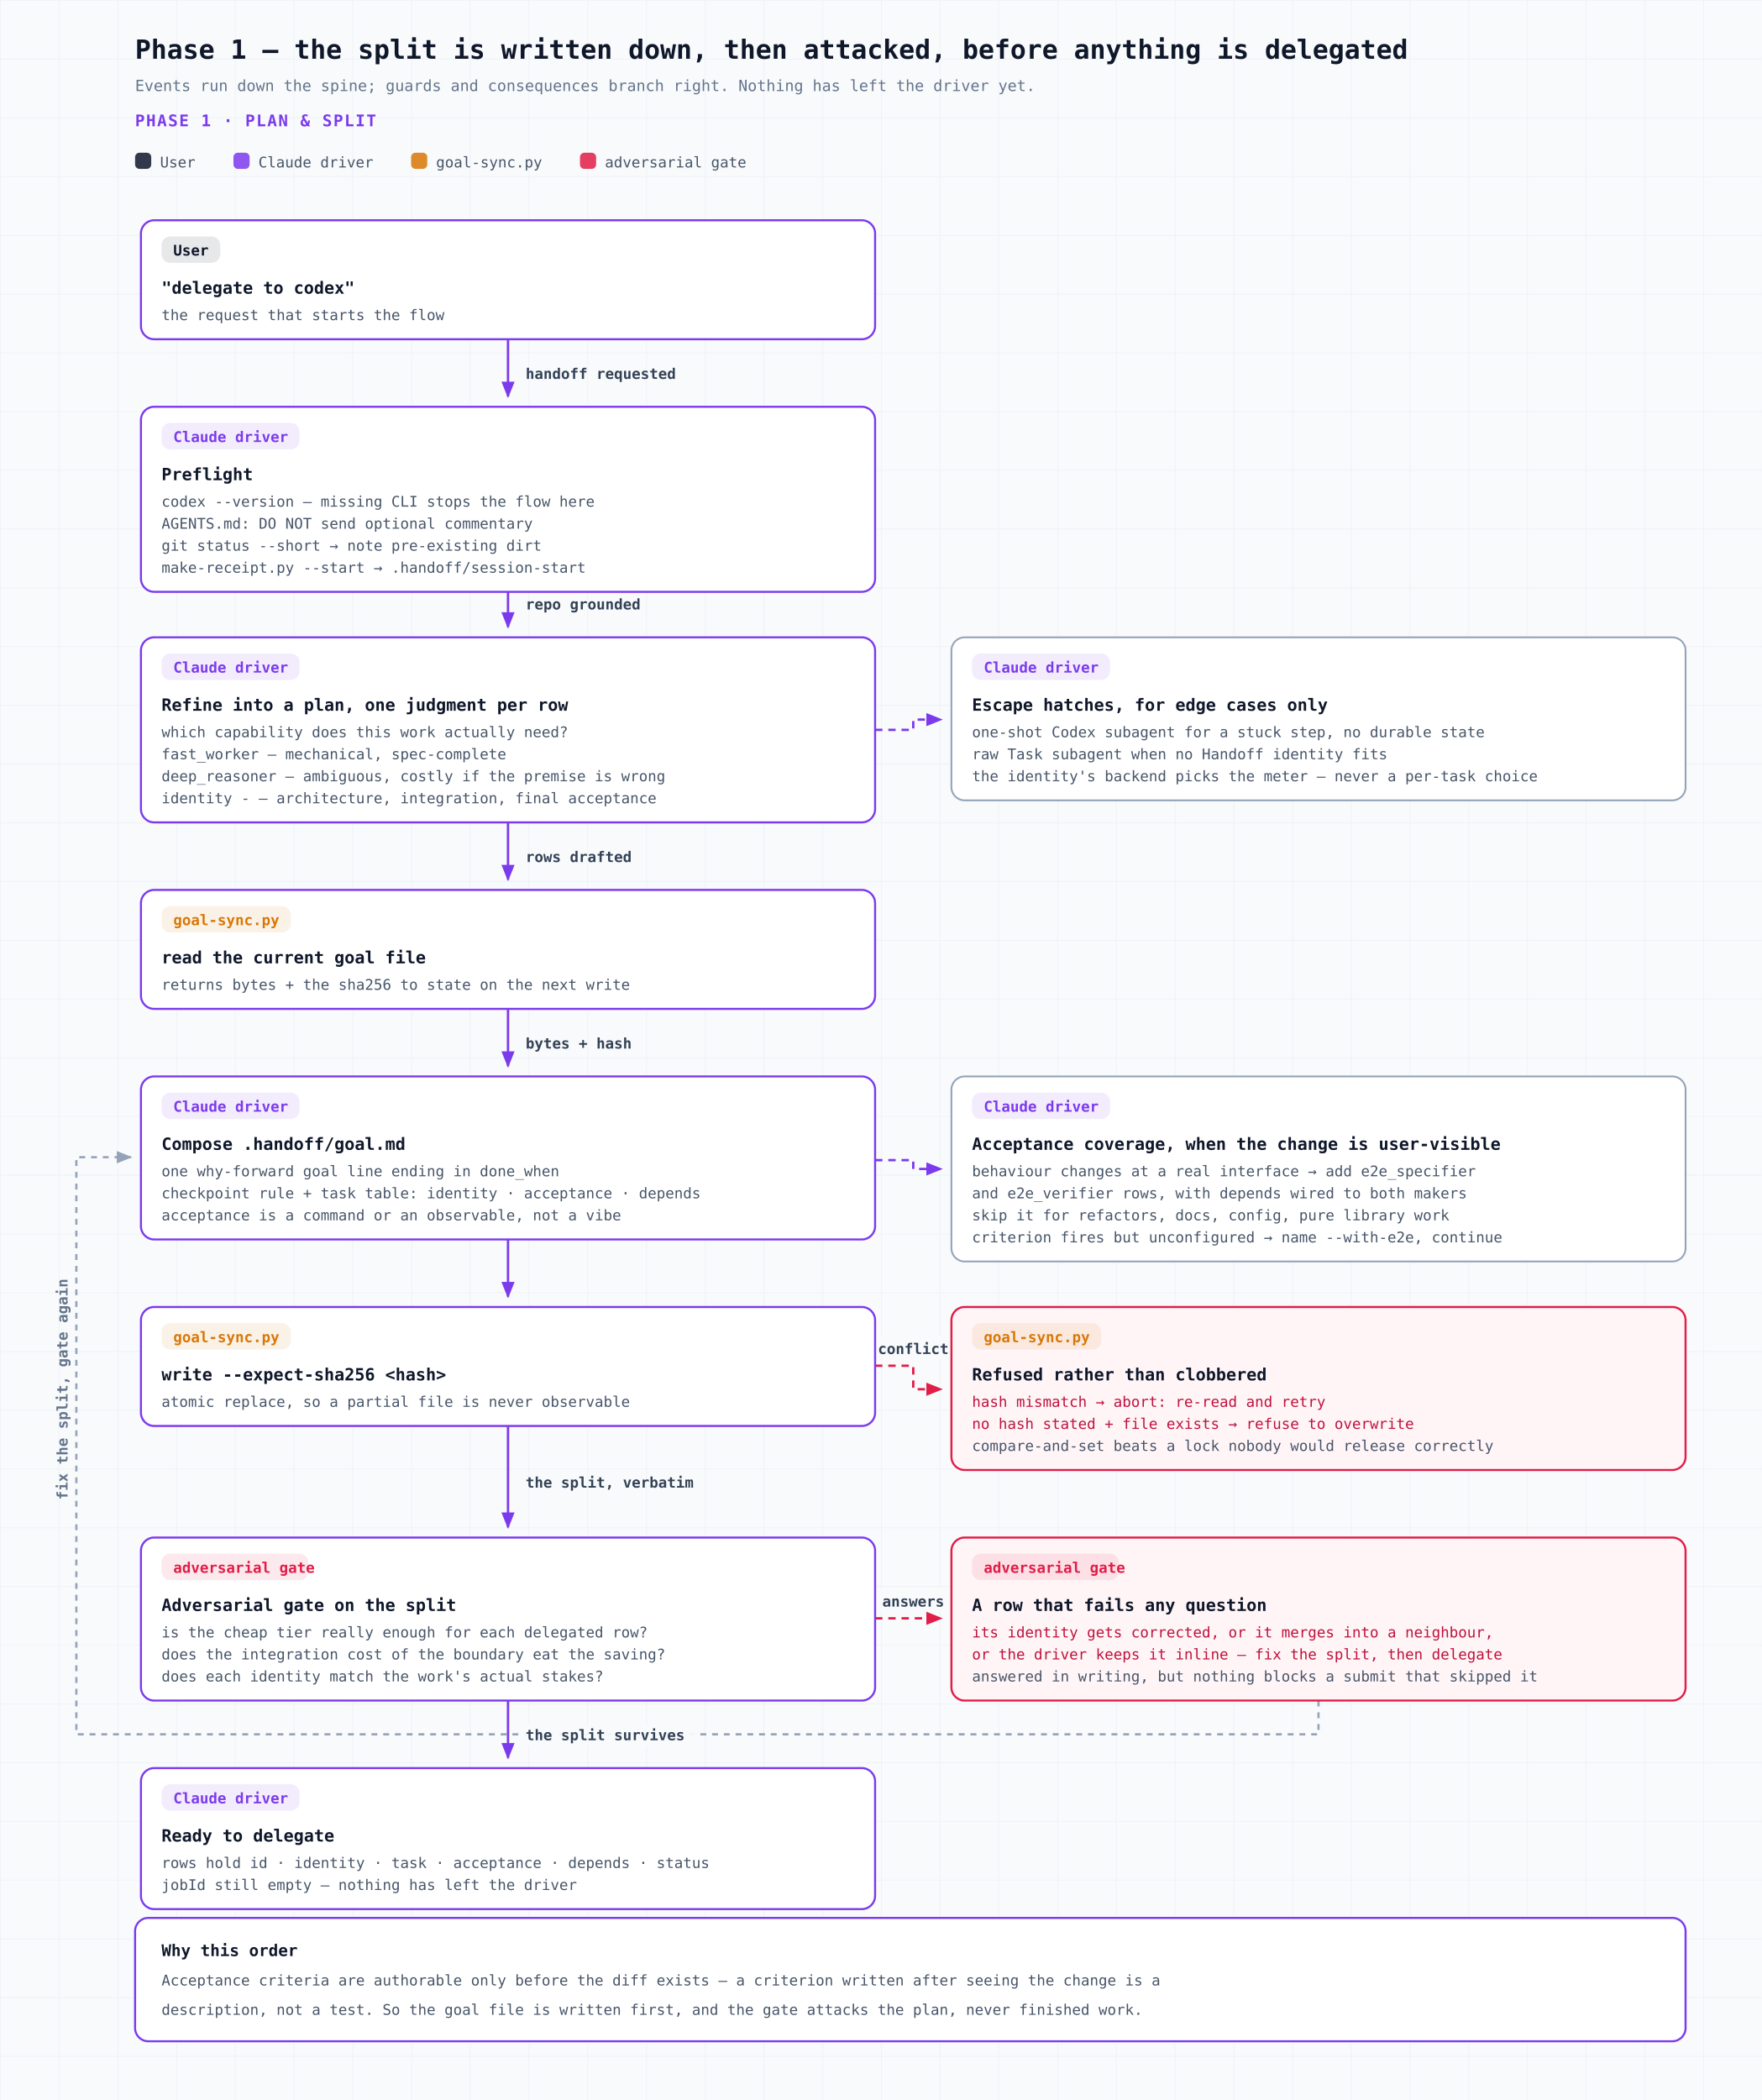
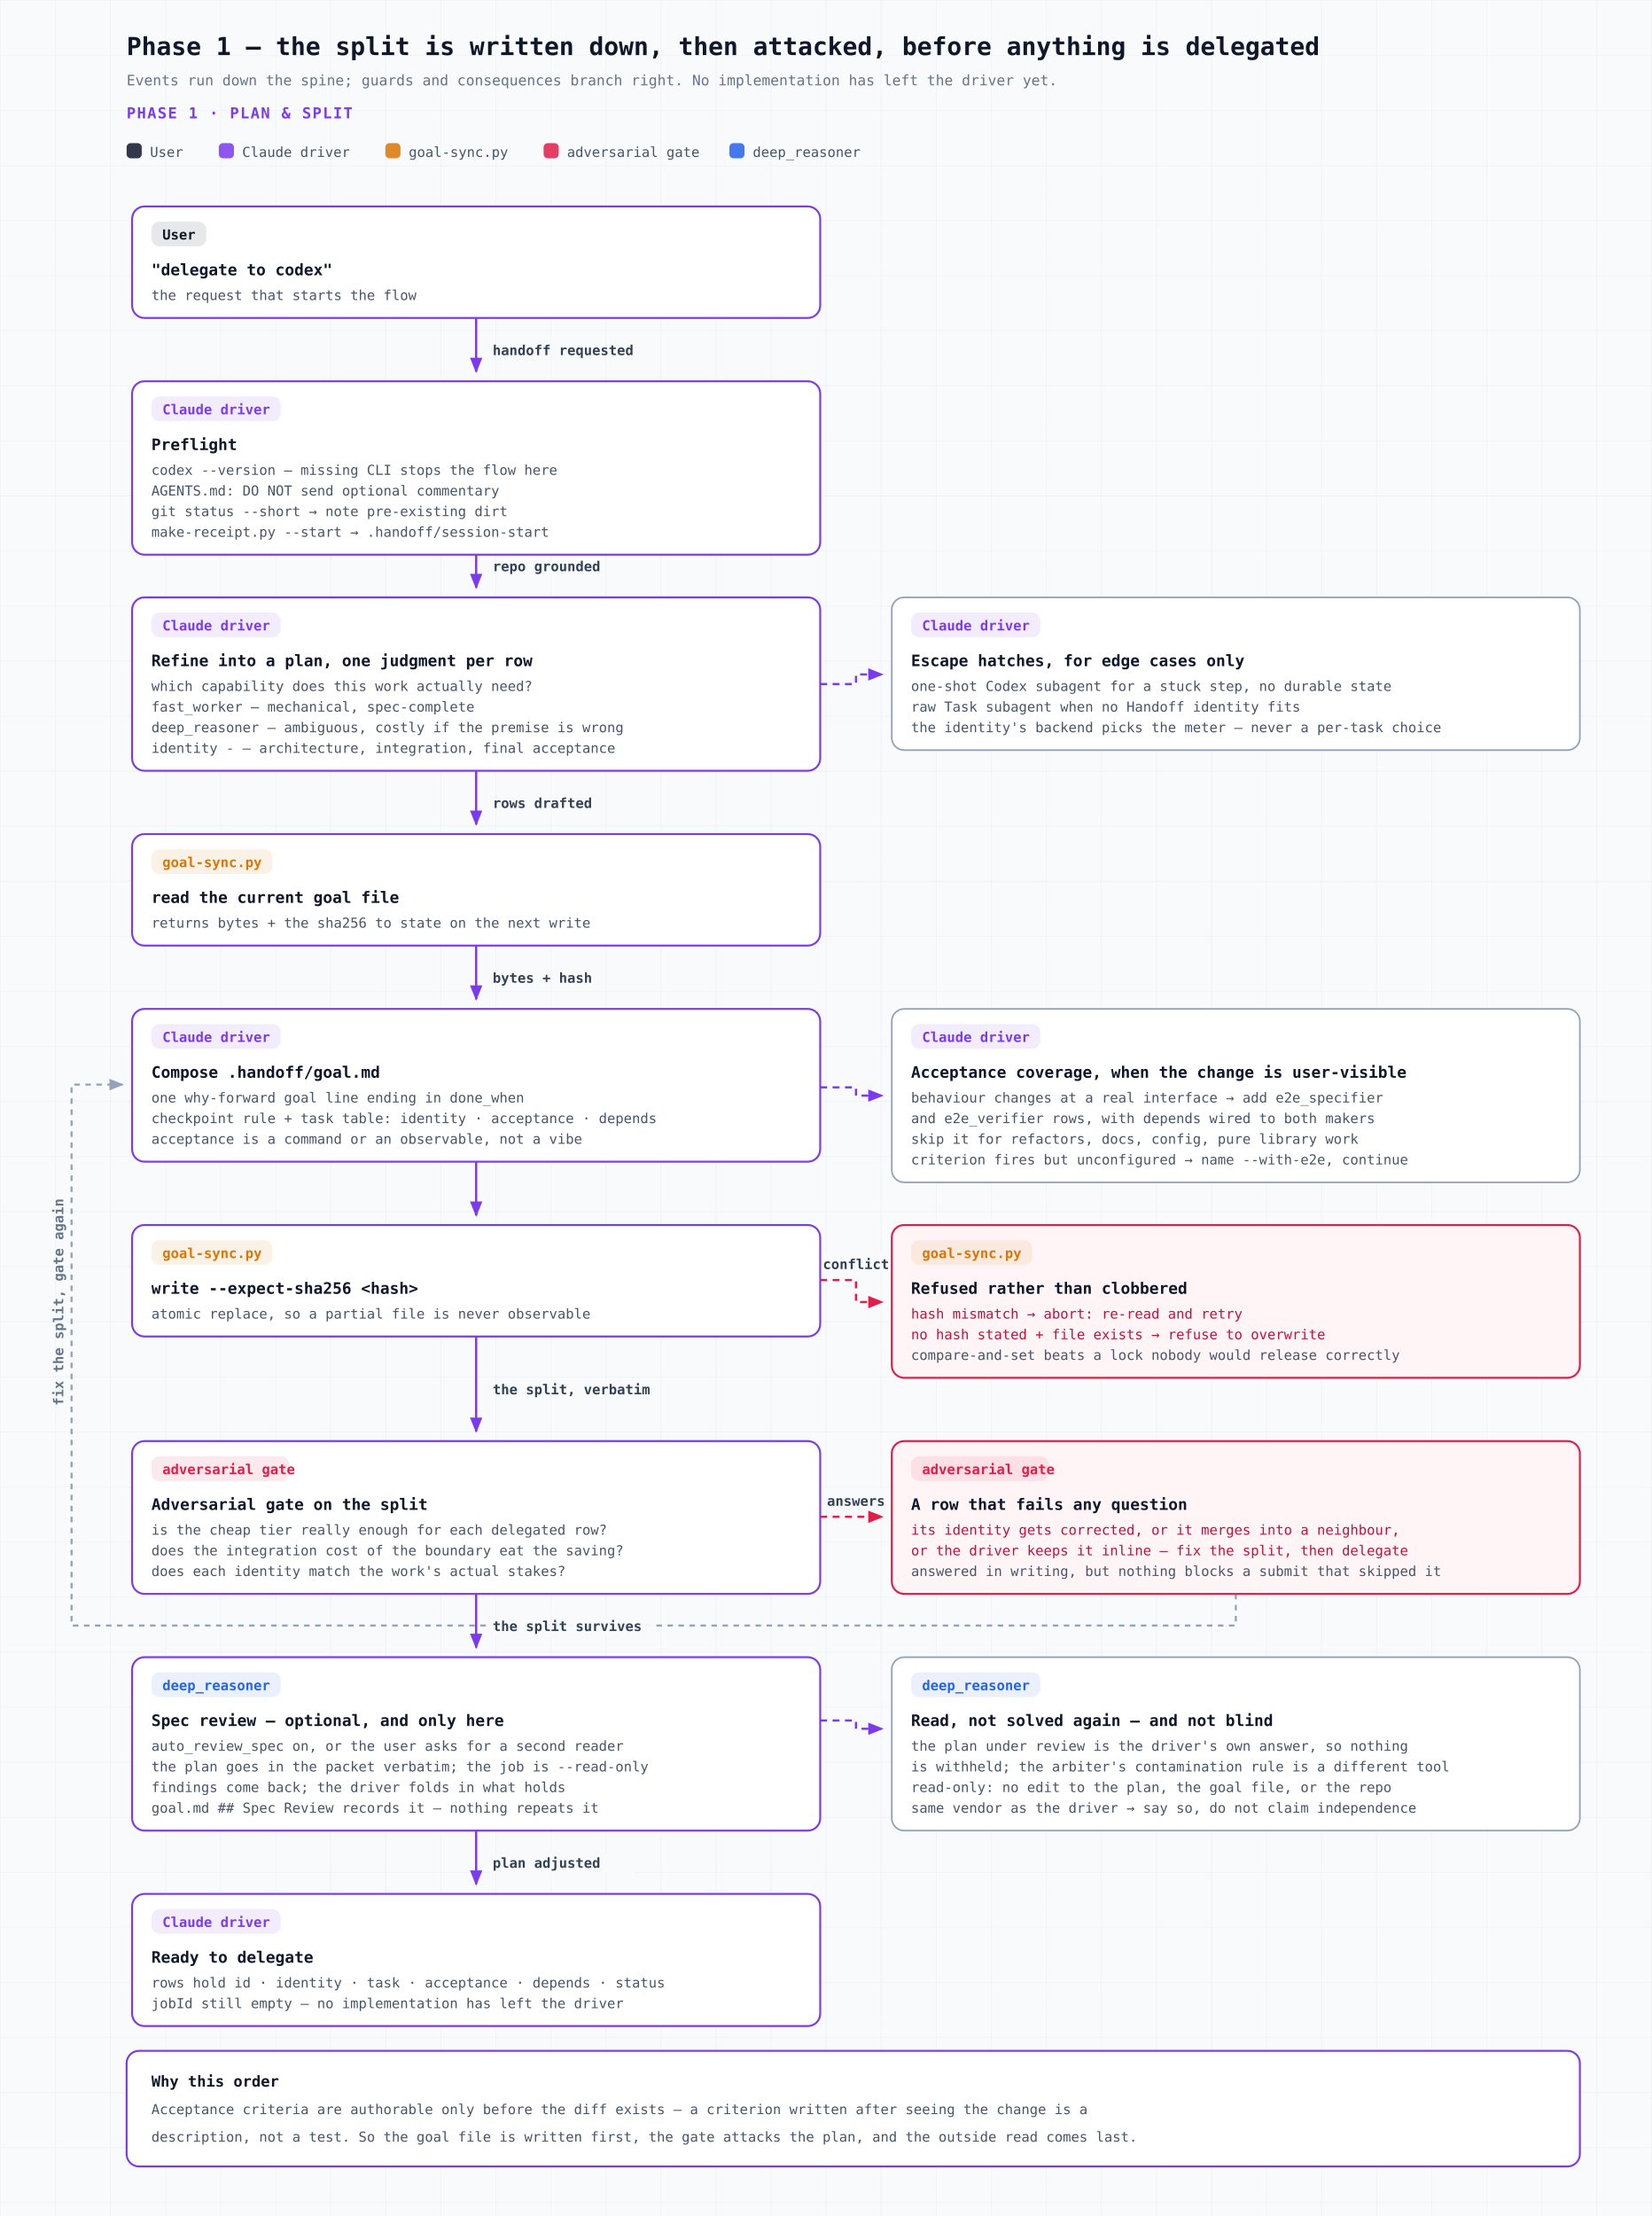
- <svg xmlns="http://www.w3.org/2000/svg" viewBox="0 0 1200 1430">
+ <svg xmlns="http://www.w3.org/2000/svg" viewBox="0 0 1200 1610">
  <style>
    text { font-family: 'JetBrains Mono', 'SF Mono', 'Cascadia Code', ui-monospace, monospace; }
    .title { font-size: 18px; font-weight: 700; fill: #0f172a; }
    .subtitle { font-size: 10.5px; fill: #64748b; }
    .phase { font-size: 11px; font-weight: 700; fill: #7c3aed; letter-spacing: 0.08em; }
    .pill { font-size: 10px; font-weight: 700; }
    .ntitle { font-size: 11.5px; font-weight: 700; fill: #0f172a; }
    .note { font-size: 10px; fill: #475569; }
    .warn { font-size: 10px; fill: #be123c; }
    .ev { font-size: 10px; font-weight: 700; fill: #334155; }
    .back { font-size: 10px; font-weight: 700; fill: #64748b; }
    .leg { font-size: 10px; fill: #475569; }
    .fhead { font-size: 11px; font-weight: 700; fill: #0f172a; }
  </style>
  <defs>
    <pattern id="grid" width="40" height="40" patternUnits="userSpaceOnUse">
      <path d="M 40 0 L 0 0 0 40" fill="none" stroke="#e6ebf2" stroke-width="0.5" />
    </pattern>
    <marker id="a" viewBox="0 0 10 10" refX="9" refY="5" markerWidth="7" markerHeight="7" orient="auto-start-reverse">
      <path d="M 0 1 L 10 5 L 0 9 z" fill="#7c3aed" />
    </marker>
    <marker id="ar" viewBox="0 0 10 10" refX="9" refY="5" markerWidth="7" markerHeight="7" orient="auto-start-reverse">
      <path d="M 0 1 L 10 5 L 0 9 z" fill="#e11d48" />
    </marker>
    <marker id="ag" viewBox="0 0 10 10" refX="9" refY="5" markerWidth="7" markerHeight="7" orient="auto-start-reverse">
      <path d="M 0 1 L 10 5 L 0 9 z" fill="#94a3b8" />
    </marker>
  </defs>
-   <rect width="1200" height="1430" fill="#f8fafc" />
-   <rect width="1200" height="1430" fill="url(#grid)" />
+   <rect width="1200" height="1610" fill="#f8fafc" />
+   <rect width="1200" height="1610" fill="url(#grid)" />
  <text x="92" y="40" class="title">Phase 1 — the split is written down, then attacked, before anything is delegated</text>
-   <text x="92" y="62" class="subtitle">Events run down the spine; guards and consequences branch right. Nothing has left the driver yet.</text>
+   <text x="92" y="62" class="subtitle">Events run down the spine; guards and consequences branch right. No implementation has left the driver yet.</text>
  <text x="92" y="86" class="phase">PHASE 1 · PLAN &amp; SPLIT</text>
  <rect x="92" y="104" width="11" height="11" rx="3" fill="#0f172a" opacity="0.85" />
  <text x="109" y="114" class="leg">User</text>
  <rect x="159.0" y="104" width="11" height="11" rx="3" fill="#7c3aed" opacity="0.85" />
  <text x="176.0" y="114" class="leg">Claude driver</text>
  <rect x="280.0" y="104" width="11" height="11" rx="3" fill="#d97706" opacity="0.85" />
  <text x="297.0" y="114" class="leg">goal-sync.py</text>
  <rect x="395.0" y="104" width="11" height="11" rx="3" fill="#e11d48" opacity="0.85" />
  <text x="412.0" y="114" class="leg">adversarial gate</text>
+   <rect x="530.0" y="104" width="11" height="11" rx="3" fill="#2563eb" opacity="0.85" />
+   <text x="547.0" y="114" class="leg">deep_reasoner</text>
  <line x1="346" y1="231" x2="346" y2="270" stroke="#7c3aed" stroke-width="1.6" marker-end="url(#a)" />
  <text x="358" y="258" class="ev">handoff requested</text>
  <line x1="346" y1="403" x2="346" y2="427" stroke="#7c3aed" stroke-width="1.6" marker-end="url(#a)" />
  <text x="358" y="415" class="ev">repo grounded</text>
  <path d="M 596 497 H 622 V 490 H 641" fill="none" stroke="#7c3aed" stroke-width="1.6" stroke-dasharray="5 4" marker-end="url(#a)" />
  <line x1="346" y1="560" x2="346" y2="599" stroke="#7c3aed" stroke-width="1.6" marker-end="url(#a)" />
  <text x="358" y="587" class="ev">rows drafted</text>
  <line x1="346" y1="687" x2="346" y2="726" stroke="#7c3aed" stroke-width="1.6" marker-end="url(#a)" />
  <text x="358" y="714" class="ev">bytes + hash</text>
  <line x1="346" y1="844" x2="346" y2="883" stroke="#7c3aed" stroke-width="1.6" marker-end="url(#a)" />
  <path d="M 596 930 H 622 V 946 H 641" fill="none" stroke="#e11d48" stroke-width="1.6" stroke-dasharray="5 4" marker-end="url(#ar)" />
  <rect x="593" y="910" width="58" height="15" rx="4" fill="#f8fafc" opacity="0.95" />
  <text x="622" y="922" class="ev" text-anchor="middle">conflict</text>
  <line x1="346" y1="971" x2="346" y2="1040" stroke="#7c3aed" stroke-width="1.6" marker-end="url(#a)" />
  <text x="358" y="1013" class="ev">the split, verbatim</text>
  <line x1="596" y1="1102" x2="641" y2="1102" stroke="#e11d48" stroke-width="1.6" stroke-dasharray="5 4" marker-end="url(#ar)" />
  <rect x="596" y="1082" width="52" height="15" rx="4" fill="#f8fafc" opacity="0.95" />
  <text x="622" y="1094" class="ev" text-anchor="middle">answers</text>
  <path d="M 898 1158 V 1181 H 52 V 788 H 89" fill="none" stroke="#94a3b8" stroke-width="1.5" stroke-dasharray="4 4" marker-end="url(#ag)" />
  <text x="46" y="946" class="back" text-anchor="middle" transform="rotate(-90 46 946)">fix the split, gate again</text>
  <line x1="346" y1="1158" x2="346" y2="1197" stroke="#7c3aed" stroke-width="1.6" marker-end="url(#a)" />
  <rect x="354" y="1174" width="120" height="15" rx="4" fill="#f8fafc" opacity="0.95" />
  <text x="358" y="1185" class="ev">the split survives</text>
  <rect x="96" y="150" width="500" height="81" rx="9" fill="#ffffff" stroke="#7c3aed" stroke-width="1.4" />
  <rect x="110" y="161" width="40" height="18" rx="6" fill="#0f172a" opacity="0.10" />
  <text x="118" y="174" class="pill" fill="#0f172a">User</text>
  <text x="110" y="200" class="ntitle">"delegate to codex"</text>
  <text x="110" y="218" class="note">the request that starts the flow</text>
  <rect x="96" y="277" width="500" height="126" rx="9" fill="#ffffff" stroke="#7c3aed" stroke-width="1.4" />
  <rect x="110" y="288" width="94" height="18" rx="6" fill="#7c3aed" opacity="0.10" />
  <text x="118" y="301" class="pill" fill="#7c3aed">Claude driver</text>
  <text x="110" y="327" class="ntitle">Preflight</text>
  <text x="110" y="345" class="note">codex --version — missing CLI stops the flow here</text>
  <text x="110" y="360" class="note">AGENTS.md: DO NOT send optional commentary</text>
  <text x="110" y="375" class="note">git status --short → note pre-existing dirt</text>
  <text x="110" y="390" class="note">make-receipt.py --start → .handoff/session-start</text>
  <rect x="96" y="434" width="500" height="126" rx="9" fill="#ffffff" stroke="#7c3aed" stroke-width="1.4" />
  <rect x="110" y="445" width="94" height="18" rx="6" fill="#7c3aed" opacity="0.10" />
  <text x="118" y="458" class="pill" fill="#7c3aed">Claude driver</text>
  <text x="110" y="484" class="ntitle">Refine into a plan, one judgment per row</text>
  <text x="110" y="502" class="note">which capability does this work actually need?</text>
  <text x="110" y="517" class="note">fast_worker — mechanical, spec-complete</text>
  <text x="110" y="532" class="note">deep_reasoner — ambiguous, costly if the premise is wrong</text>
  <text x="110" y="547" class="note">identity - — architecture, integration, final acceptance</text>
  <rect x="648" y="434" width="500" height="111" rx="9" fill="#ffffff" stroke="#94a3b8" stroke-width="1.2" />
  <rect x="662" y="445" width="94" height="18" rx="6" fill="#7c3aed" opacity="0.10" />
  <text x="670" y="458" class="pill" fill="#7c3aed">Claude driver</text>
  <text x="662" y="484" class="ntitle">Escape hatches, for edge cases only</text>
  <text x="662" y="502" class="note">one-shot Codex subagent for a stuck step, no durable state</text>
  <text x="662" y="517" class="note">raw Task subagent when no Handoff identity fits</text>
  <text x="662" y="532" class="note">the identity's backend picks the meter — never a per-task choice</text>
  <path d="M 596 790 H 622 V 796 H 641" fill="none" stroke="#7c3aed" stroke-width="1.6" stroke-dasharray="5 4" marker-end="url(#a)" />
  <rect x="648" y="733" width="500" height="126" rx="9" fill="#ffffff" stroke="#94a3b8" stroke-width="1.2" />
  <rect x="662" y="744" width="94" height="18" rx="6" fill="#7c3aed" opacity="0.10" />
  <text x="670" y="757" class="pill" fill="#7c3aed">Claude driver</text>
  <text x="662" y="783" class="ntitle">Acceptance coverage, when the change is user-visible</text>
  <text x="662" y="801" class="note">behaviour changes at a real interface → add e2e_specifier</text>
  <text x="662" y="816" class="note">and e2e_verifier rows, with depends wired to both makers</text>
  <text x="662" y="831" class="note">skip it for refactors, docs, config, pure library work</text>
  <text x="662" y="846" class="note">criterion fires but unconfigured → name --with-e2e, continue</text>
  <rect x="96" y="606" width="500" height="81" rx="9" fill="#ffffff" stroke="#7c3aed" stroke-width="1.4" />
  <rect x="110" y="617" width="88" height="18" rx="6" fill="#d97706" opacity="0.10" />
  <text x="118" y="630" class="pill" fill="#d97706">goal-sync.py</text>
  <text x="110" y="656" class="ntitle">read the current goal file</text>
  <text x="110" y="674" class="note">returns bytes + the sha256 to state on the next write</text>
  <rect x="96" y="733" width="500" height="111" rx="9" fill="#ffffff" stroke="#7c3aed" stroke-width="1.4" />
  <rect x="110" y="744" width="94" height="18" rx="6" fill="#7c3aed" opacity="0.10" />
  <text x="118" y="757" class="pill" fill="#7c3aed">Claude driver</text>
  <text x="110" y="783" class="ntitle">Compose .handoff/goal.md</text>
  <text x="110" y="801" class="note">one why-forward goal line ending in done_when</text>
  <text x="110" y="816" class="note">checkpoint rule + task table: identity · acceptance · depends</text>
  <text x="110" y="831" class="note">acceptance is a command or an observable, not a vibe</text>
  <rect x="96" y="890" width="500" height="81" rx="9" fill="#ffffff" stroke="#7c3aed" stroke-width="1.4" />
  <rect x="110" y="901" width="88" height="18" rx="6" fill="#d97706" opacity="0.10" />
  <text x="118" y="914" class="pill" fill="#d97706">goal-sync.py</text>
  <text x="110" y="940" class="ntitle">write --expect-sha256 &lt;hash&gt;</text>
  <text x="110" y="958" class="note">atomic replace, so a partial file is never observable</text>
  <rect x="648" y="890" width="500" height="111" rx="9" fill="#fff5f7" stroke="#e11d48" stroke-width="1.4" />
  <rect x="662" y="901" width="88" height="18" rx="6" fill="#d97706" opacity="0.10" />
  <text x="670" y="914" class="pill" fill="#d97706">goal-sync.py</text>
  <text x="662" y="940" class="ntitle">Refused rather than clobbered</text>
  <text x="662" y="958" class="warn">hash mismatch → abort: re-read and retry</text>
  <text x="662" y="973" class="warn">no hash stated + file exists → refuse to overwrite</text>
  <text x="662" y="988" class="note">compare-and-set beats a lock nobody would release correctly</text>
  <rect x="96" y="1047" width="500" height="111" rx="9" fill="#ffffff" stroke="#7c3aed" stroke-width="1.4" />
  <rect x="110" y="1058" width="100" height="18" rx="6" fill="#e11d48" opacity="0.10" />
  <text x="118" y="1071" class="pill" fill="#e11d48">adversarial gate</text>
  <text x="110" y="1097" class="ntitle">Adversarial gate on the split</text>
  <text x="110" y="1115" class="note">is the cheap tier really enough for each delegated row?</text>
  <text x="110" y="1130" class="note">does the integration cost of the boundary eat the saving?</text>
  <text x="110" y="1145" class="note">does each identity match the work's actual stakes?</text>
  <rect x="648" y="1047" width="500" height="111" rx="9" fill="#fff5f7" stroke="#e11d48" stroke-width="1.4" />
  <rect x="662" y="1058" width="100" height="18" rx="6" fill="#e11d48" opacity="0.10" />
  <text x="670" y="1071" class="pill" fill="#e11d48">adversarial gate</text>
  <text x="662" y="1097" class="ntitle">A row that fails any question</text>
  <text x="662" y="1115" class="warn">its identity gets corrected, or it merges into a neighbour,</text>
  <text x="662" y="1130" class="warn">or the driver keeps it inline — fix the split, then delegate</text>
  <text x="662" y="1145" class="note">answered in writing, but nothing blocks a submit that skipped it</text>
-   <rect x="96" y="1204" width="500" height="96" rx="9" fill="#ffffff" stroke="#7c3aed" stroke-width="1.4" />
-   <rect x="110" y="1215" width="94" height="18" rx="6" fill="#7c3aed" opacity="0.10" />
-   <text x="118" y="1228" class="pill" fill="#7c3aed">Claude driver</text>
-   <text x="110" y="1254" class="ntitle">Ready to delegate</text>
-   <text x="110" y="1272" class="note">rows hold id · identity · task · acceptance · depends · status</text>
-   <text x="110" y="1287" class="note">jobId still empty — nothing has left the driver</text>
-   <rect x="92" y="1306" width="1056" height="84" rx="9" fill="#ffffff" stroke="#7c3aed" stroke-width="1.4" />
-   <text x="110" y="1332" class="fhead">Why this order</text>
-   <text x="110" y="1352" class="note">Acceptance criteria are authorable only before the diff exists — a criterion written after seeing the change is a</text>
-   <text x="110" y="1372" class="note">description, not a test. So the goal file is written first, and the gate attacks the plan, never finished work.</text>
+   <rect x="96" y="1204" width="500" height="126" rx="9" fill="#ffffff" stroke="#7c3aed" stroke-width="1.4" />
+   <rect x="110" y="1215" width="94" height="18" rx="6" fill="#2563eb" opacity="0.10" />
+   <text x="118" y="1228" class="pill" fill="#2563eb">deep_reasoner</text>
+   <text x="110" y="1254" class="ntitle">Spec review — optional, and only here</text>
+   <text x="110" y="1272" class="note">auto_review_spec on, or the user asks for a second reader</text>
+   <text x="110" y="1287" class="note">the plan goes in the packet verbatim; the job is --read-only</text>
+   <text x="110" y="1302" class="note">findings come back; the driver folds in what holds</text>
+   <text x="110" y="1317" class="note">goal.md ## Spec Review records it — nothing repeats it</text>
+   <path d="M 596 1250 H 622 V 1256 H 641" fill="none" stroke="#7c3aed" stroke-width="1.6" stroke-dasharray="5 4" marker-end="url(#a)" />
+   <rect x="648" y="1204" width="500" height="126" rx="9" fill="#ffffff" stroke="#94a3b8" stroke-width="1.2" />
+   <rect x="662" y="1215" width="94" height="18" rx="6" fill="#2563eb" opacity="0.10" />
+   <text x="670" y="1228" class="pill" fill="#2563eb">deep_reasoner</text>
+   <text x="662" y="1254" class="ntitle">Read, not solved again — and not blind</text>
+   <text x="662" y="1272" class="note">the plan under review is the driver's own answer, so nothing</text>
+   <text x="662" y="1287" class="note">is withheld; the arbiter's contamination rule is a different tool</text>
+   <text x="662" y="1302" class="note">read-only: no edit to the plan, the goal file, or the repo</text>
+   <text x="662" y="1317" class="note">same vendor as the driver → say so, do not claim independence</text>
+   <line x1="346" y1="1330" x2="346" y2="1369" stroke="#7c3aed" stroke-width="1.6" marker-end="url(#a)" />
+   <rect x="354" y="1346" width="110" height="15" rx="4" fill="#f8fafc" opacity="0.95" />
+   <text x="358" y="1357" class="ev">plan adjusted</text>
+   <rect x="96" y="1376" width="500" height="96" rx="9" fill="#ffffff" stroke="#7c3aed" stroke-width="1.4" />
+   <rect x="110" y="1387" width="94" height="18" rx="6" fill="#7c3aed" opacity="0.10" />
+   <text x="118" y="1400" class="pill" fill="#7c3aed">Claude driver</text>
+   <text x="110" y="1426" class="ntitle">Ready to delegate</text>
+   <text x="110" y="1444" class="note">rows hold id · identity · task · acceptance · depends · status</text>
+   <text x="110" y="1459" class="note">jobId still empty — no implementation has left the driver</text>
+   <rect x="92" y="1490" width="1056" height="84" rx="9" fill="#ffffff" stroke="#7c3aed" stroke-width="1.4" />
+   <text x="110" y="1516" class="fhead">Why this order</text>
+   <text x="110" y="1536" class="note">Acceptance criteria are authorable only before the diff exists — a criterion written after seeing the change is a</text>
+   <text x="110" y="1556" class="note">description, not a test. So the goal file is written first, the gate attacks the plan, and the outside read comes last.</text>
</svg>
